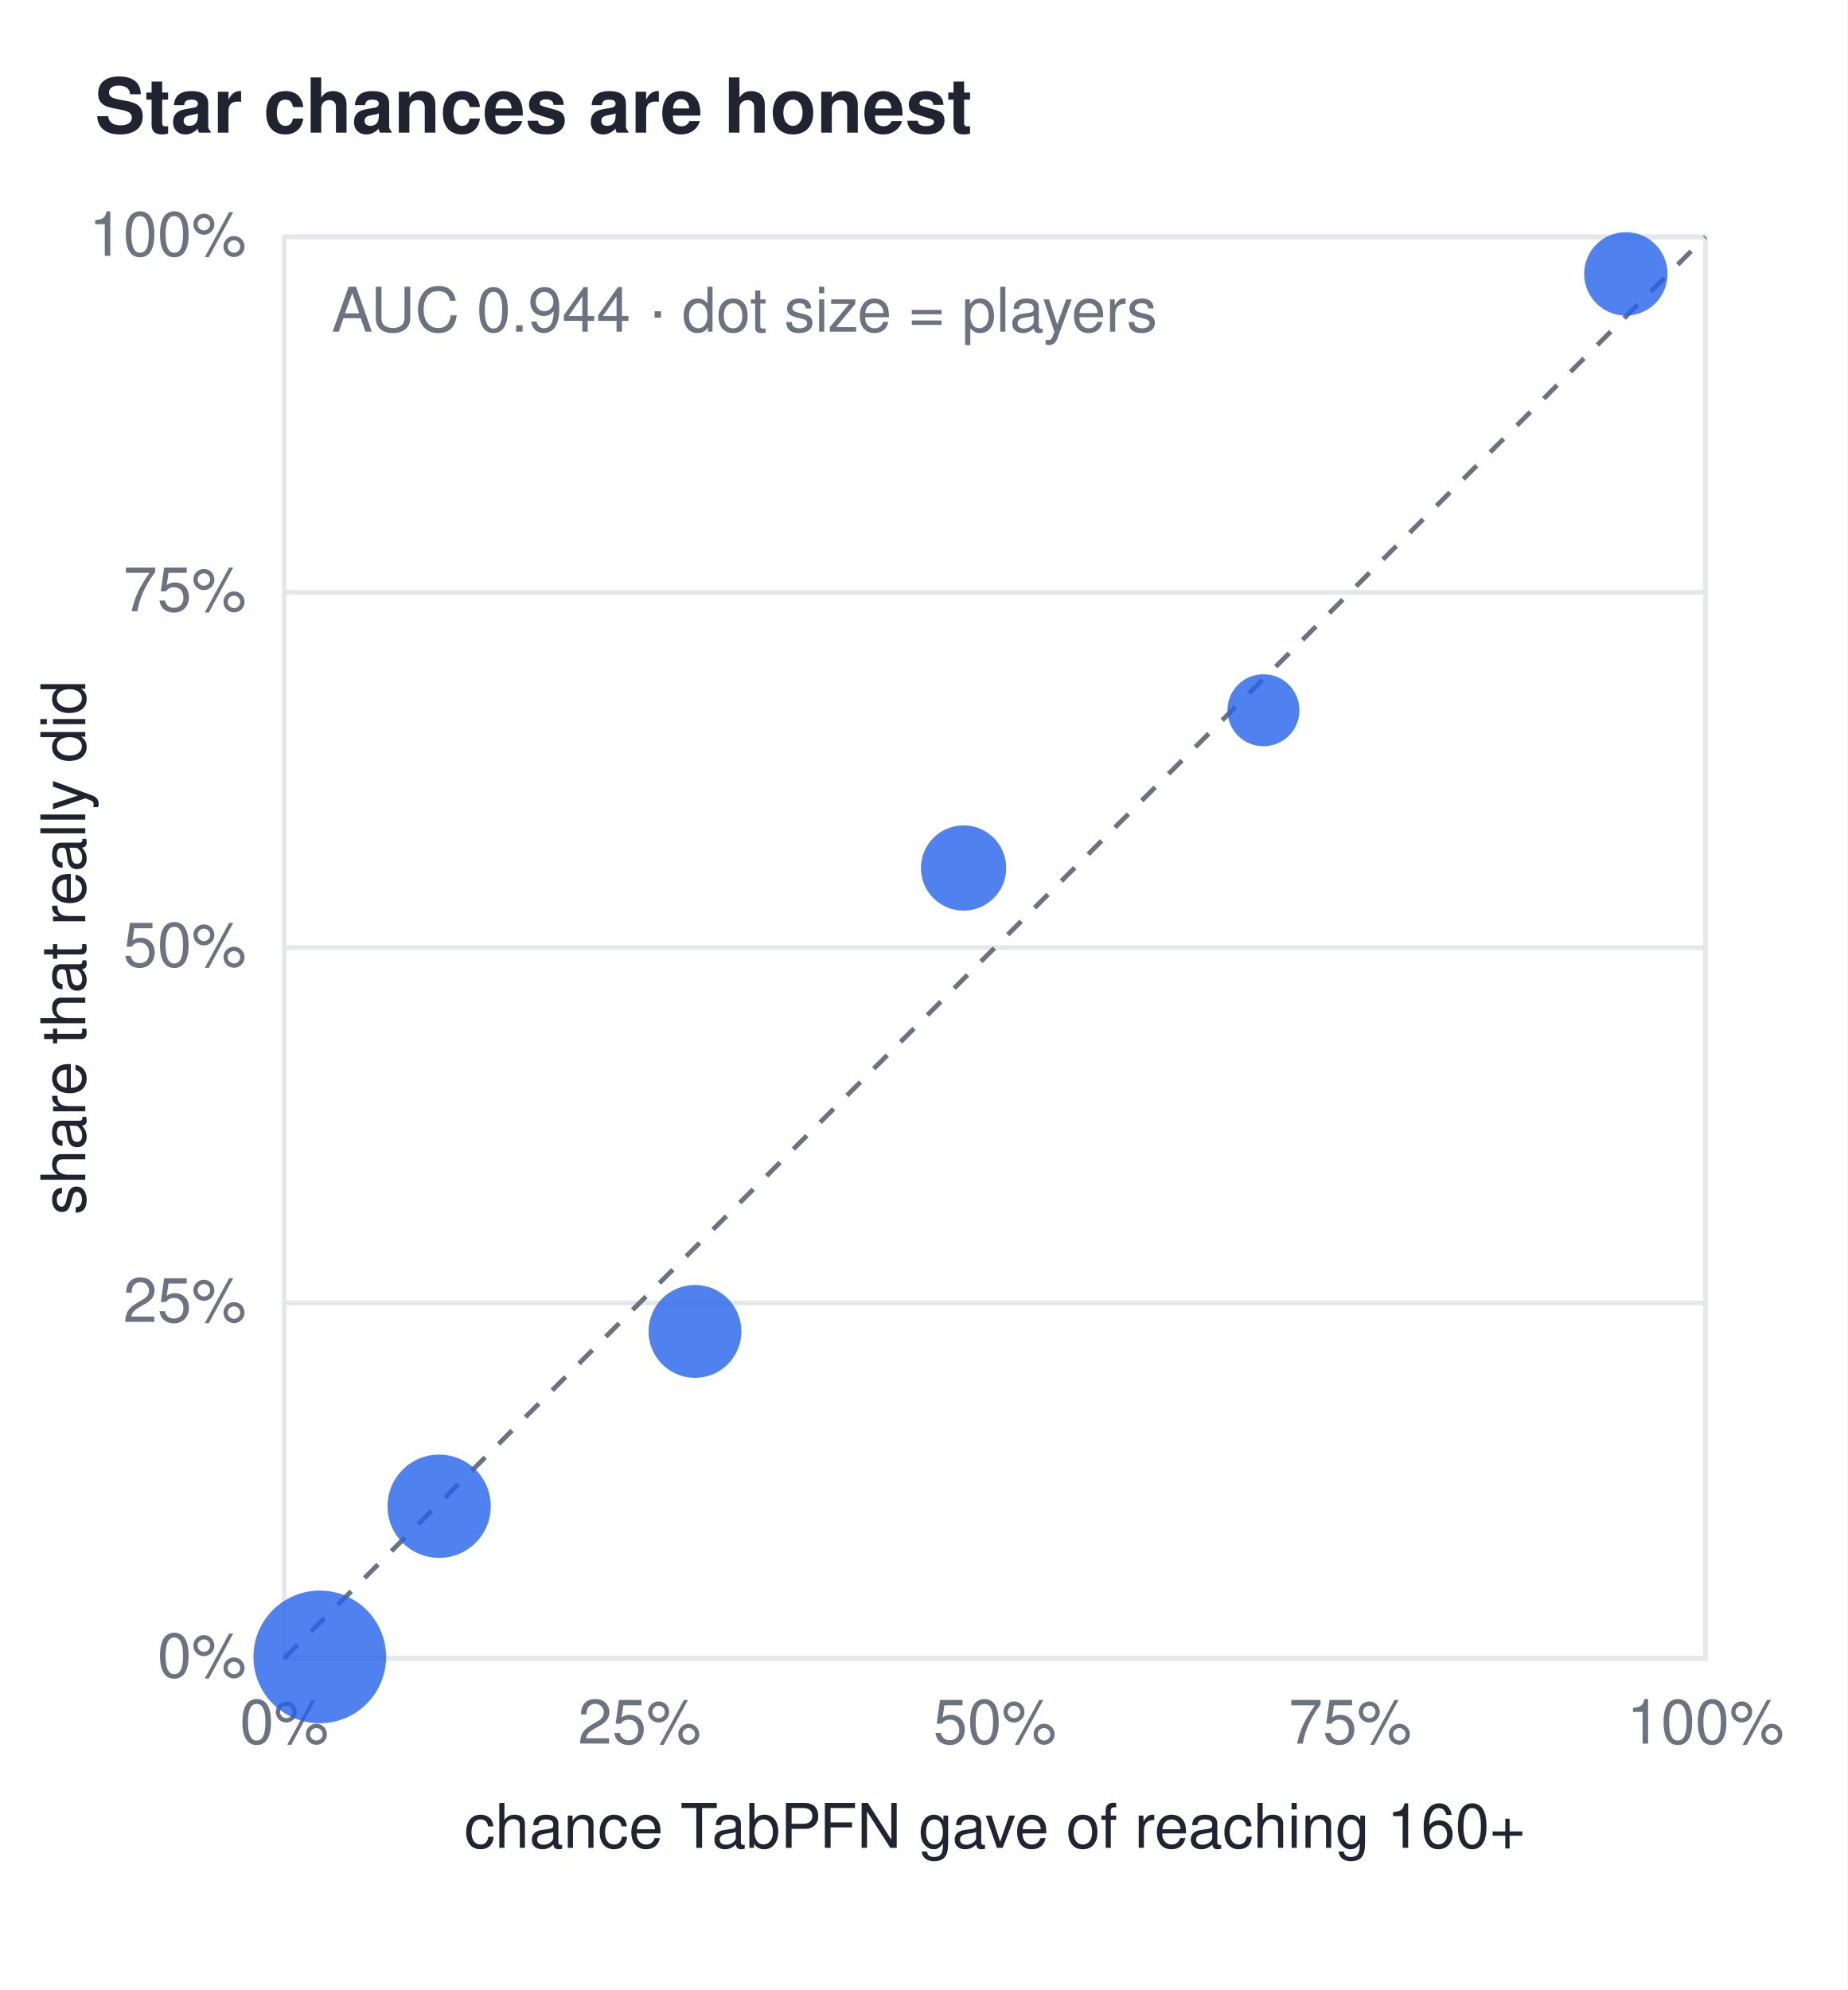
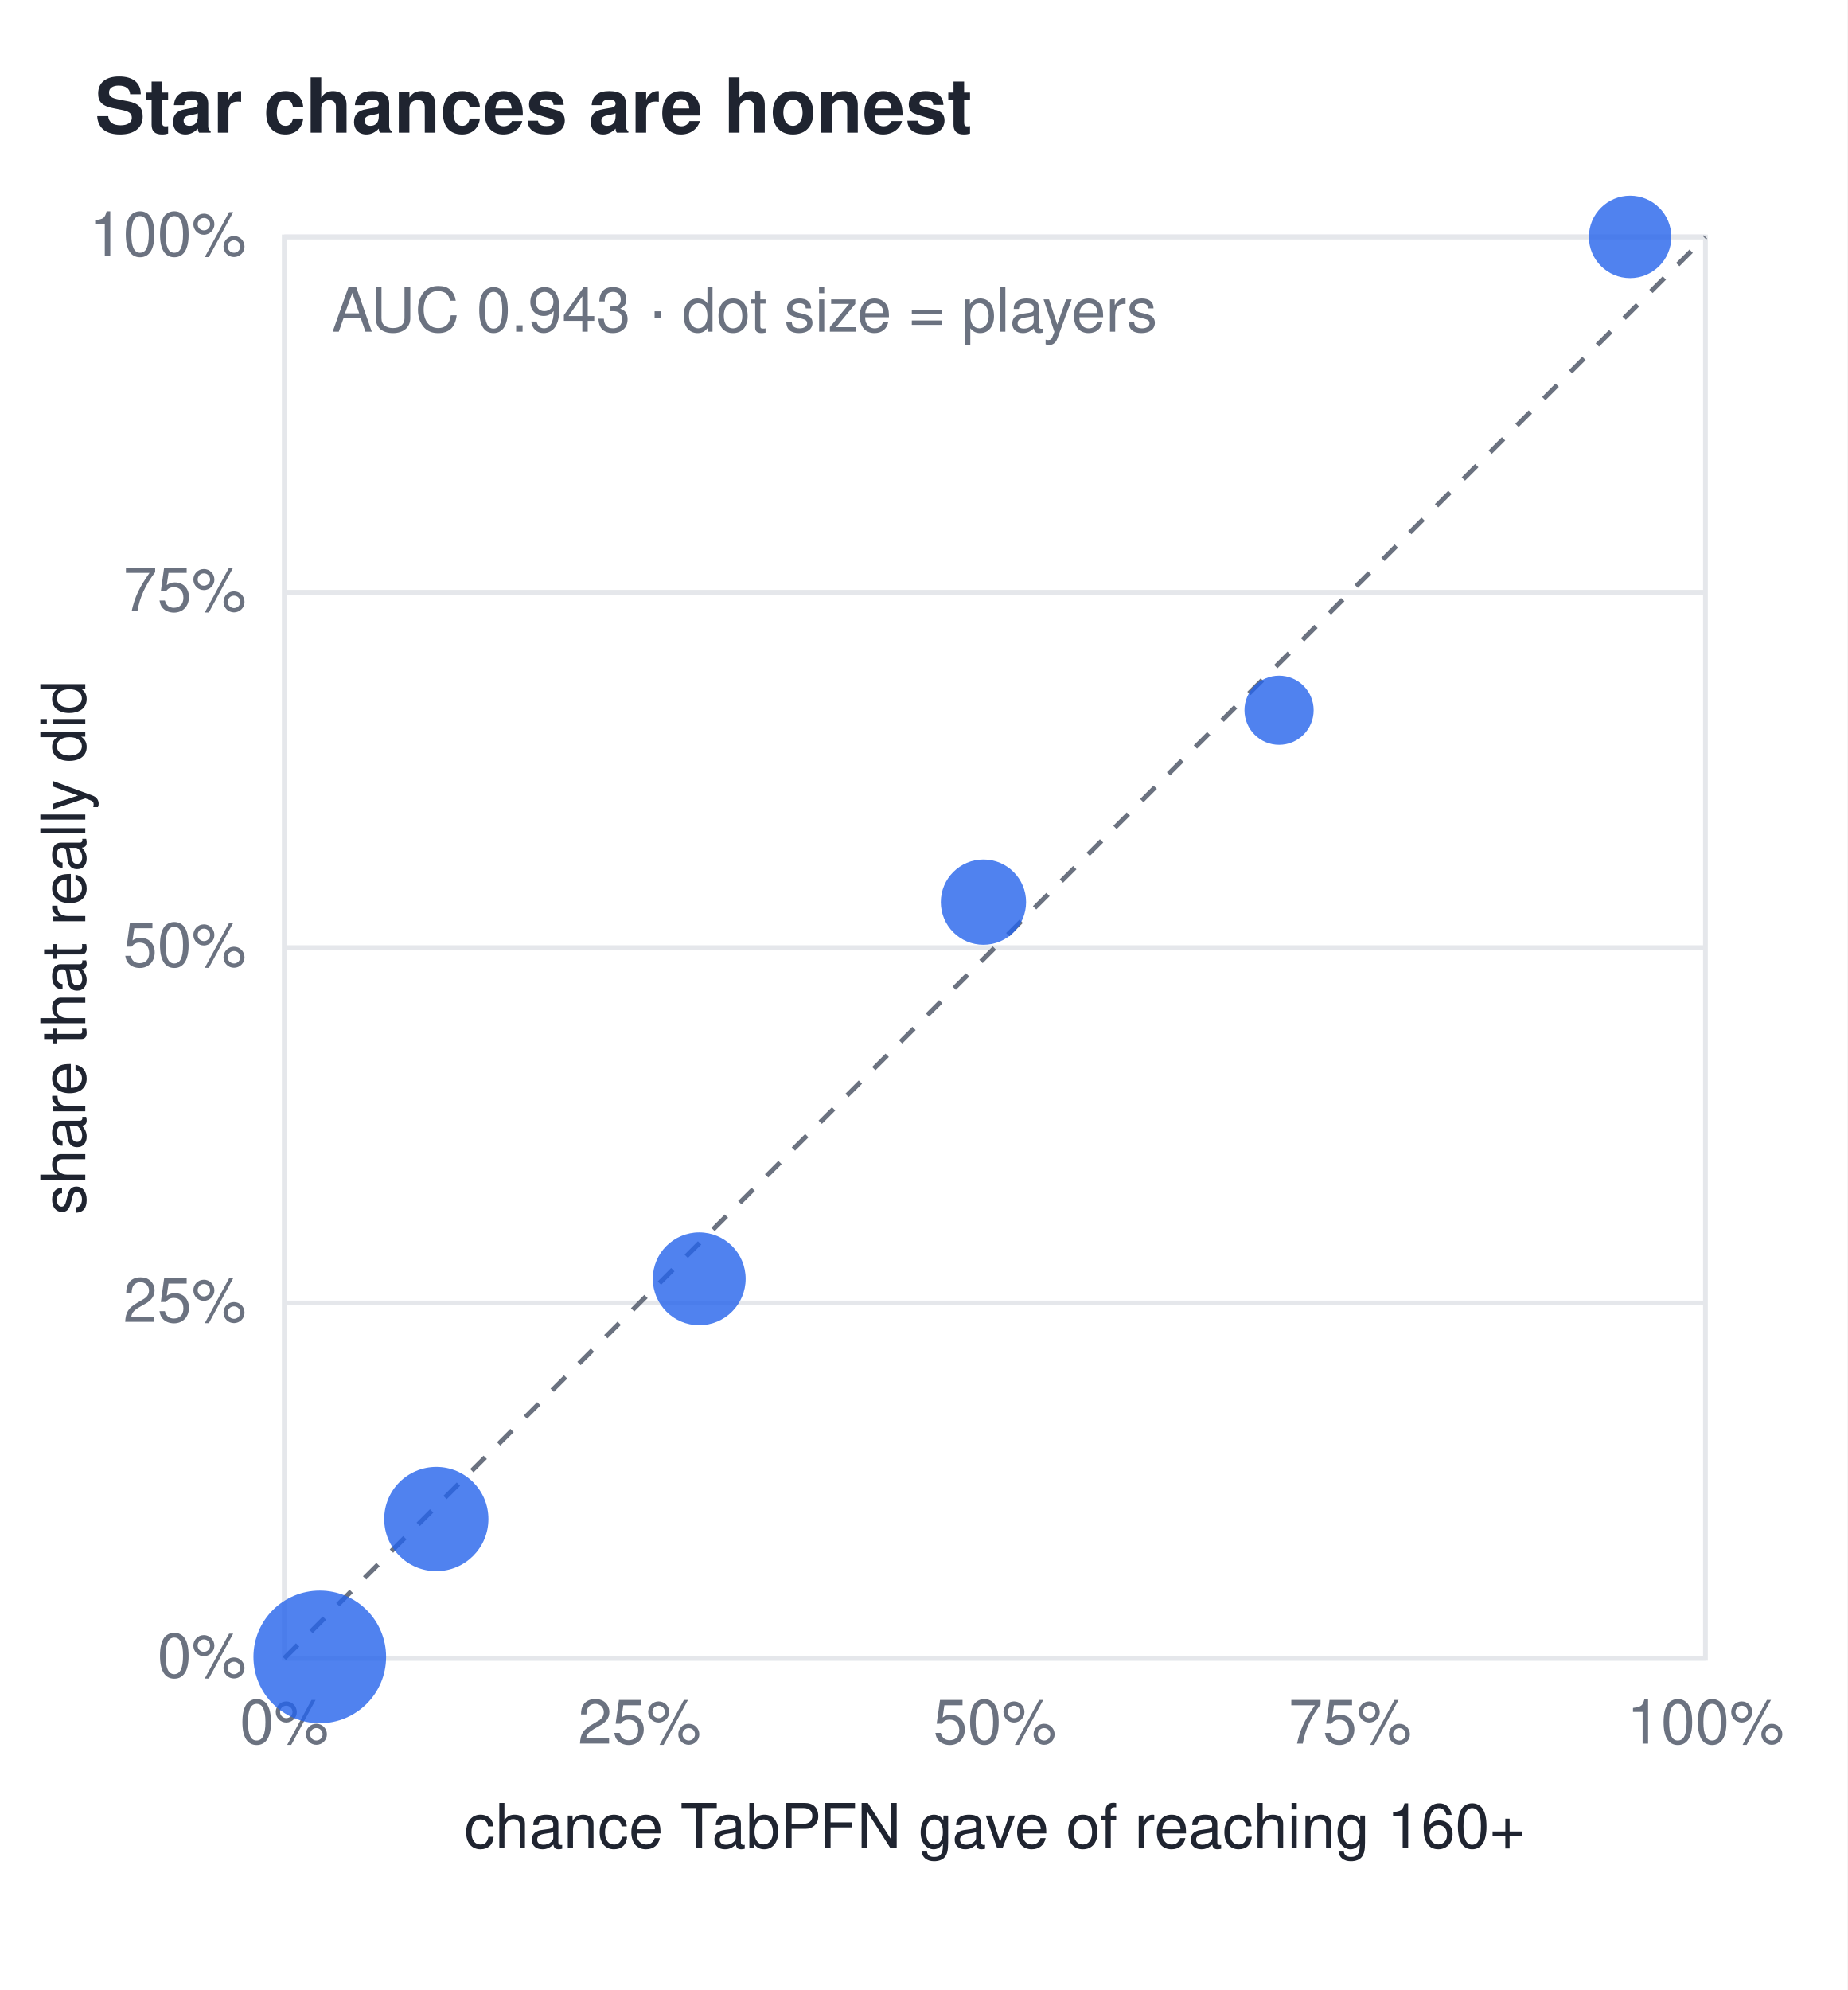
<svg xmlns="http://www.w3.org/2000/svg" viewBox="0 0 390 420" font-family="Helvetica, Arial, sans-serif" font-size="13">
  <rect width="390" height="420" fill="#ffffff" />
  <text x="20" y="28" font-size="16" font-weight="bold" fill="#1f2430">Star chances are honest</text>
  <rect x="60" y="50" width="300" height="300" fill="none" stroke="#e5e7eb" />
  <line x1="60" y1="350" x2="360" y2="350" stroke="#e5e7eb" />
  <text x="52" y="354" text-anchor="end" fill="#6b7280">0%</text>
  <text x="60" y="368" text-anchor="middle" fill="#6b7280">0%</text>
  <line x1="60" y1="275.0" x2="360" y2="275.0" stroke="#e5e7eb" />
  <text x="52" y="279.0" text-anchor="end" fill="#6b7280">25%</text>
  <text x="135.0" y="368" text-anchor="middle" fill="#6b7280">25%</text>
  <line x1="60" y1="200.0" x2="360" y2="200.0" stroke="#e5e7eb" />
  <text x="52" y="204.0" text-anchor="end" fill="#6b7280">50%</text>
  <text x="210.0" y="368" text-anchor="middle" fill="#6b7280">50%</text>
  <line x1="60" y1="125.0" x2="360" y2="125.0" stroke="#e5e7eb" />
  <text x="52" y="129.0" text-anchor="end" fill="#6b7280">75%</text>
  <text x="285.0" y="368" text-anchor="middle" fill="#6b7280">75%</text>
  <line x1="60" y1="50" x2="360" y2="50" stroke="#e5e7eb" />
  <text x="52" y="54" text-anchor="end" fill="#6b7280">100%</text>
  <text x="360" y="368" text-anchor="middle" fill="#6b7280">100%</text>
  <line x1="60" y1="350" x2="360" y2="50" stroke="#6b7280" stroke-dasharray="4 4" />
  <circle cx="67.5" cy="349.7" r="14.0" fill="#2563eb" fill-opacity="0.8" />
-   <circle cx="92.7" cy="317.9" r="10.9" fill="#2563eb" fill-opacity="0.8" />
-   <circle cx="146.7" cy="281.0" r="9.8" fill="#2563eb" fill-opacity="0.8" />
-   <circle cx="203.4" cy="183.2" r="9.0" fill="#2563eb" fill-opacity="0.8" />
-   <circle cx="266.7" cy="149.9" r="7.6" fill="#2563eb" fill-opacity="0.8" />
-   <circle cx="343.2" cy="57.8" r="8.8" fill="#2563eb" fill-opacity="0.8" />
+   <circle cx="92.1" cy="320.6" r="11.0" fill="#2563eb" fill-opacity="0.8" />
+   <circle cx="147.6" cy="269.9" r="9.8" fill="#2563eb" fill-opacity="0.8" />
+   <circle cx="207.6" cy="190.4" r="9.0" fill="#2563eb" fill-opacity="0.8" />
+   <circle cx="270.0" cy="149.9" r="7.3" fill="#2563eb" fill-opacity="0.8" />
+   <circle cx="344.1" cy="50.0" r="8.7" fill="#2563eb" fill-opacity="0.8" />
  <text x="210.0" y="390" text-anchor="middle" fill="#1f2430">chance TabPFN gave of reaching 160+</text>
  <text transform="translate(18 200.0) rotate(-90)" text-anchor="middle" fill="#1f2430">share that really did</text>
-   <text x="70" y="70" fill="#6b7280">AUC 0.944 · dot size = players</text>
+   <text x="70" y="70" fill="#6b7280">AUC 0.943 · dot size = players</text>
</svg>
